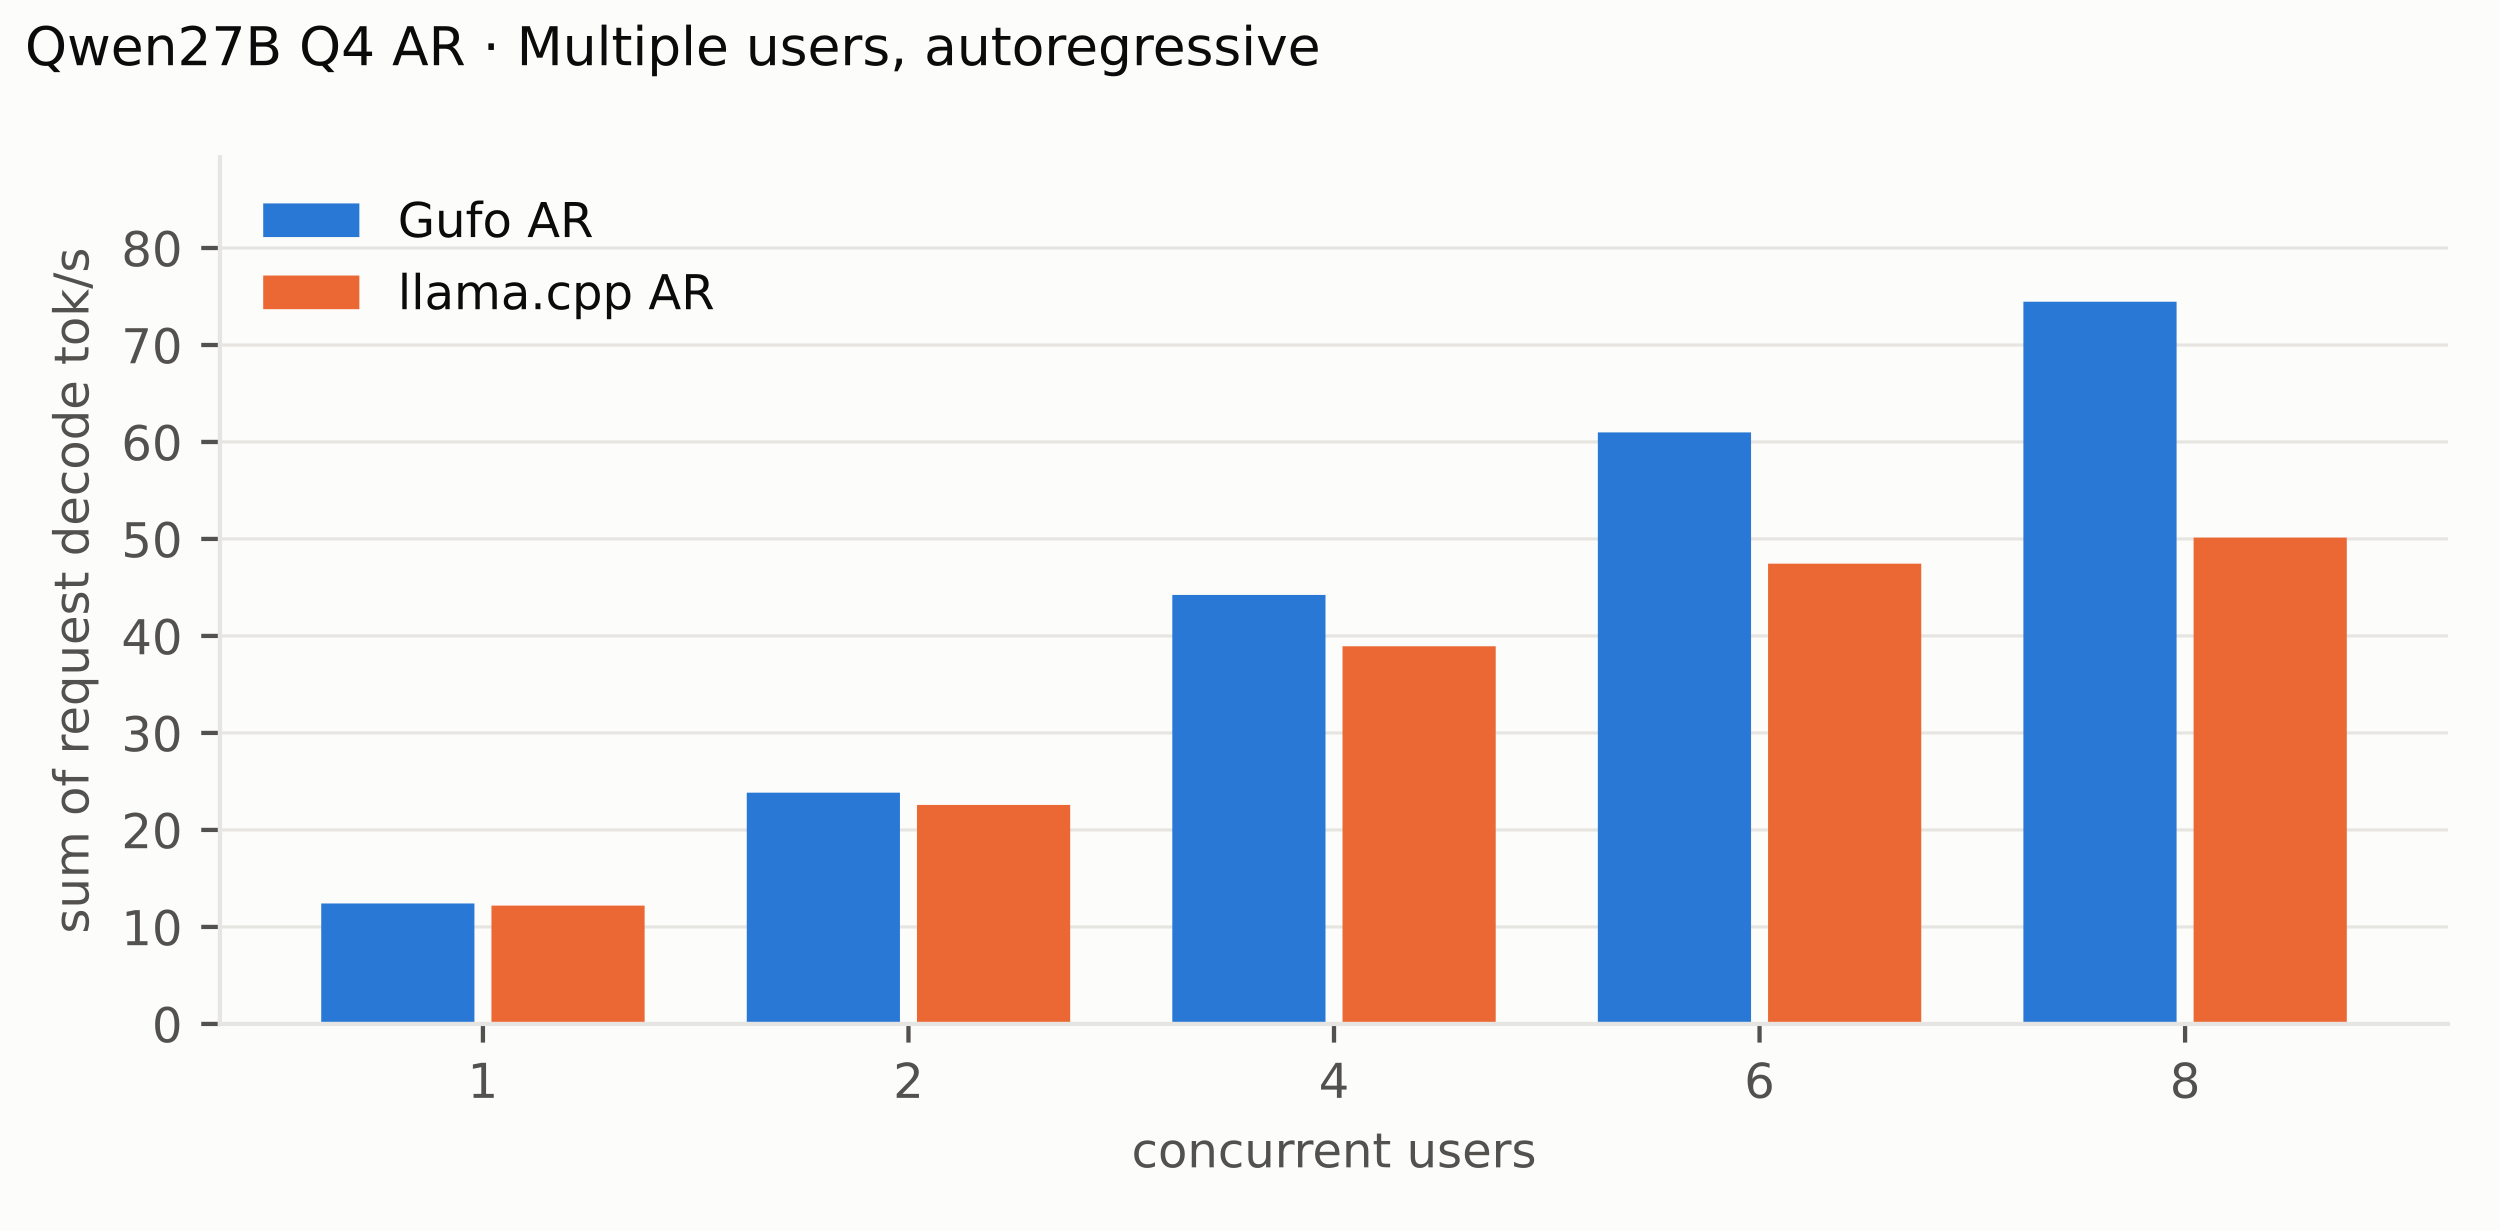
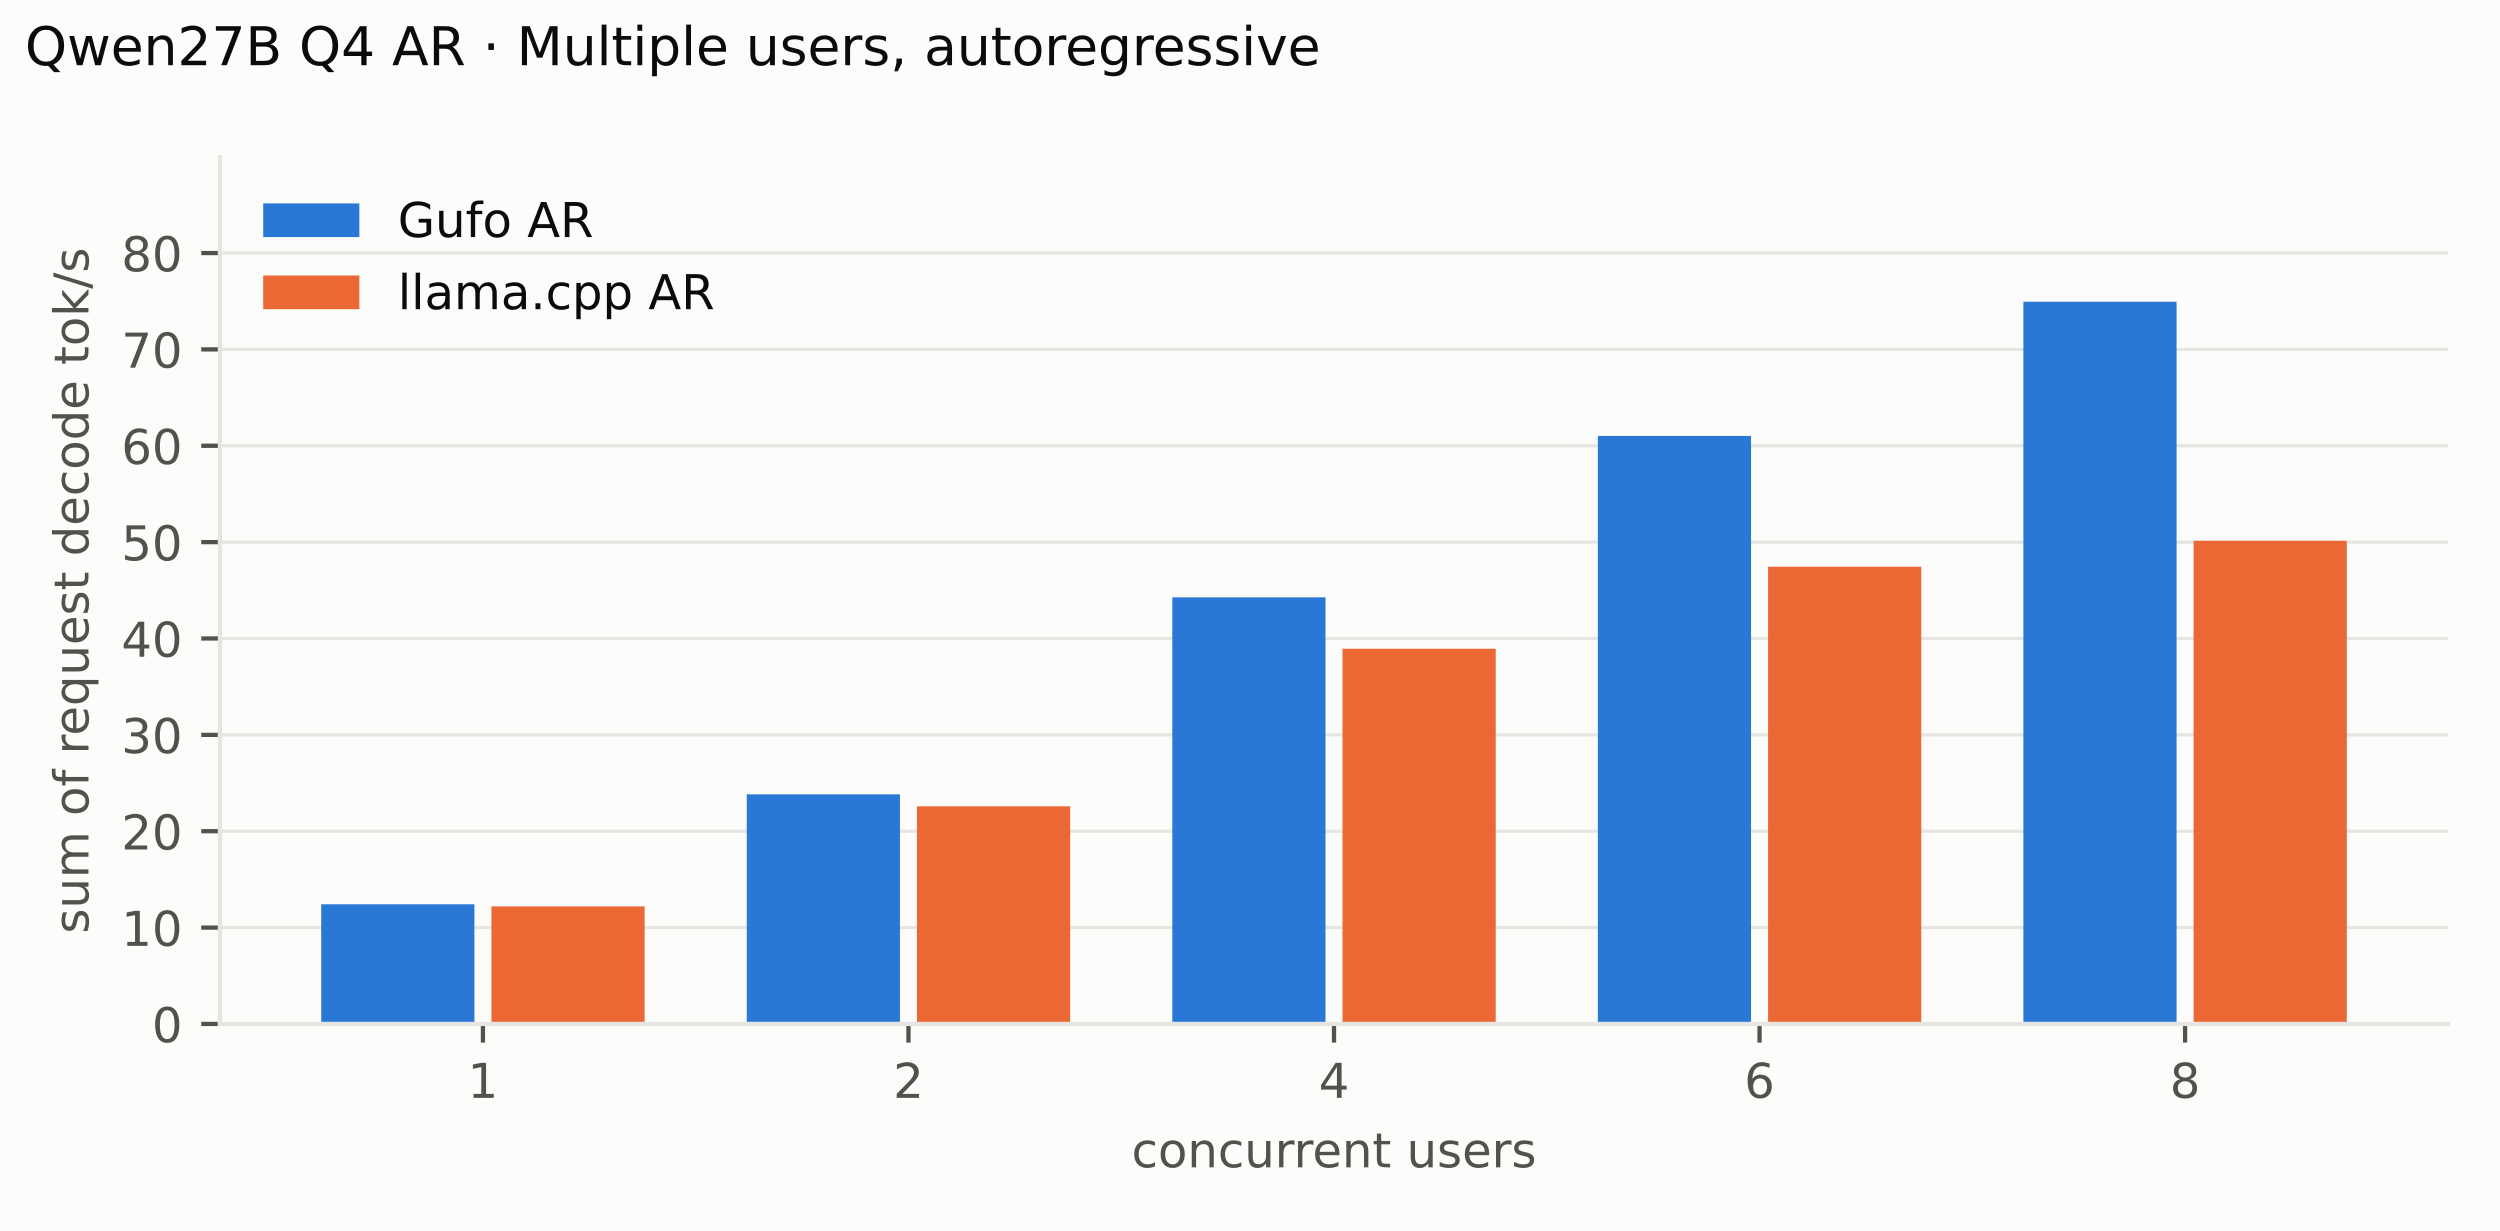
<svg xmlns="http://www.w3.org/2000/svg" xmlns:xlink="http://www.w3.org/1999/xlink" width="468pt" height="230.4pt" viewBox="0 0 468 230.4" version="1.1">
  <defs>
    <style type="text/css">*{stroke-linejoin: round; stroke-linecap: butt}</style>
  </defs>
  <g id="figure_1">
    <g id="patch_1">
      <path d="M 0 230.4 L 468 230.4 L 468 0 L 0 0 z " style="fill: #fcfcfb" />
    </g>
    <g id="axes_1">
      <g id="patch_2">
        <path d="M 41.173 191.68 L 458.28 191.68 L 458.28 29.441 L 41.173 29.441 z " style="fill: #fcfcfb" />
      </g>
      <g id="matplotlib.axis_1">
        <g id="xtick_1">
          <g id="line2d_1">
            <defs>
              <path id="m1ebf051f68" d="M 0 0 L 0 3.5 " style="stroke: #52514e; stroke-width: 0.8" />
            </defs>
            <g>
              <use xlink:href="#m1ebf051f68" x="90.404" y="191.68" style="fill: #52514e; stroke: #52514e; stroke-width: 0.8" />
            </g>
          </g>
          <g id="text_1">
            <text style="font-size: 9px; font-family: 'DejaVu Sans', 'Bitstream Vera Sans', 'Computer Modern Sans Serif', 'Lucida Grande', 'Verdana', 'Geneva', 'Lucid', 'Arial', 'Helvetica', 'Avant Garde', sans-serif; text-anchor: middle; fill: #52514e" x="90.404" y="205.518" transform="rotate(-0 90.40391 205.5179)">1</text>
          </g>
        </g>
        <g id="xtick_2">
          <g id="line2d_2">
            <g>
              <use xlink:href="#m1ebf051f68" x="170.065" y="191.68" style="fill: #52514e; stroke: #52514e; stroke-width: 0.8" />
            </g>
          </g>
          <g id="text_2">
            <text style="font-size: 9px; font-family: 'DejaVu Sans', 'Bitstream Vera Sans', 'Computer Modern Sans Serif', 'Lucida Grande', 'Verdana', 'Geneva', 'Lucid', 'Arial', 'Helvetica', 'Avant Garde', sans-serif; text-anchor: middle; fill: #52514e" x="170.065" y="205.518" transform="rotate(-0 170.0653 205.5179)">2</text>
          </g>
        </g>
        <g id="xtick_3">
          <g id="line2d_3">
            <g>
              <use xlink:href="#m1ebf051f68" x="249.727" y="191.68" style="fill: #52514e; stroke: #52514e; stroke-width: 0.8" />
            </g>
          </g>
          <g id="text_3">
            <text style="font-size: 9px; font-family: 'DejaVu Sans', 'Bitstream Vera Sans', 'Computer Modern Sans Serif', 'Lucida Grande', 'Verdana', 'Geneva', 'Lucid', 'Arial', 'Helvetica', 'Avant Garde', sans-serif; text-anchor: middle; fill: #52514e" x="249.727" y="205.518" transform="rotate(-0 249.7266 205.5179)">4</text>
          </g>
        </g>
        <g id="xtick_4">
          <g id="line2d_4">
            <g>
              <use xlink:href="#m1ebf051f68" x="329.388" y="191.68" style="fill: #52514e; stroke: #52514e; stroke-width: 0.8" />
            </g>
          </g>
          <g id="text_4">
            <text style="font-size: 9px; font-family: 'DejaVu Sans', 'Bitstream Vera Sans', 'Computer Modern Sans Serif', 'Lucida Grande', 'Verdana', 'Geneva', 'Lucid', 'Arial', 'Helvetica', 'Avant Garde', sans-serif; text-anchor: middle; fill: #52514e" x="329.388" y="205.518" transform="rotate(-0 329.3879 205.5179)">6</text>
          </g>
        </g>
        <g id="xtick_5">
          <g id="line2d_5">
            <g>
              <use xlink:href="#m1ebf051f68" x="409.049" y="191.68" style="fill: #52514e; stroke: #52514e; stroke-width: 0.8" />
            </g>
          </g>
          <g id="text_5">
            <text style="font-size: 9px; font-family: 'DejaVu Sans', 'Bitstream Vera Sans', 'Computer Modern Sans Serif', 'Lucida Grande', 'Verdana', 'Geneva', 'Lucid', 'Arial', 'Helvetica', 'Avant Garde', sans-serif; text-anchor: middle; fill: #52514e" x="409.049" y="205.518" transform="rotate(-0 409.0493 205.5179)">8</text>
          </g>
        </g>
        <g id="text_6">
          <text style="font-size: 9px; font-family: 'DejaVu Sans', 'Bitstream Vera Sans', 'Computer Modern Sans Serif', 'Lucida Grande', 'Verdana', 'Geneva', 'Lucid', 'Arial', 'Helvetica', 'Avant Garde', sans-serif; text-anchor: middle; fill: #52514e" x="249.727" y="218.518" transform="rotate(-0 249.7266 218.5179)">concurrent users</text>
        </g>
      </g>
      <g id="matplotlib.axis_2">
        <g id="ytick_1">
          <g id="line2d_6">
            <path d="M 41.173 191.68 L 458.28 191.68 " clip-path="url(#pe38c3ba84f)" style="fill: none; stroke: #e6e5e1; stroke-width: 0.6; stroke-linecap: square" />
          </g>
          <g id="line2d_7">
            <defs>
              <path id="m680e5b1e24" d="M 0 0 L -3.5 0 " style="stroke: #52514e; stroke-width: 0.8" />
            </defs>
            <g>
              <use xlink:href="#m680e5b1e24" x="41.173" y="191.68" style="fill: #52514e; stroke: #52514e; stroke-width: 0.8" />
            </g>
          </g>
          <g id="text_7">
            <text style="font-size: 9px; font-family: 'DejaVu Sans', 'Bitstream Vera Sans', 'Computer Modern Sans Serif', 'Lucida Grande', 'Verdana', 'Geneva', 'Lucid', 'Arial', 'Helvetica', 'Avant Garde', sans-serif; text-anchor: end; fill: #52514e" x="34.173" y="195.099" transform="rotate(-0 34.1732 195.0989)">0</text>
          </g>
        </g>
        <g id="ytick_2">
          <g id="line2d_8">
-             <path d="M 41.173 173.523 L 458.28 173.523 " clip-path="url(#pe38c3ba84f)" style="fill: none; stroke: #e6e5e1; stroke-width: 0.6; stroke-linecap: square" />
+             <path d="M 41.173 173.641 L 458.28 173.641 " clip-path="url(#pe38c3ba84f)" style="fill: none; stroke: #e6e5e1; stroke-width: 0.6; stroke-linecap: square" />
          </g>
          <g id="line2d_9">
            <g>
-               <use xlink:href="#m680e5b1e24" x="41.173" y="173.523" style="fill: #52514e; stroke: #52514e; stroke-width: 0.8" />
+               <use xlink:href="#m680e5b1e24" x="41.173" y="173.641" style="fill: #52514e; stroke: #52514e; stroke-width: 0.8" />
            </g>
          </g>
          <g id="text_8">
-             <text style="font-size: 9px; font-family: 'DejaVu Sans', 'Bitstream Vera Sans', 'Computer Modern Sans Serif', 'Lucida Grande', 'Verdana', 'Geneva', 'Lucid', 'Arial', 'Helvetica', 'Avant Garde', sans-serif; text-anchor: end; fill: #52514e" x="34.173" y="176.942" transform="rotate(-0 34.1732 176.9416)">10</text>
+             <text style="font-size: 9px; font-family: 'DejaVu Sans', 'Bitstream Vera Sans', 'Computer Modern Sans Serif', 'Lucida Grande', 'Verdana', 'Geneva', 'Lucid', 'Arial', 'Helvetica', 'Avant Garde', sans-serif; text-anchor: end; fill: #52514e" x="34.173" y="177.06" transform="rotate(-0 34.1732 177.0603)">10</text>
          </g>
        </g>
        <g id="ytick_3">
          <g id="line2d_10">
-             <path d="M 41.173 155.365 L 458.28 155.365 " clip-path="url(#pe38c3ba84f)" style="fill: none; stroke: #e6e5e1; stroke-width: 0.6; stroke-linecap: square" />
+             <path d="M 41.173 155.603 L 458.28 155.603 " clip-path="url(#pe38c3ba84f)" style="fill: none; stroke: #e6e5e1; stroke-width: 0.6; stroke-linecap: square" />
          </g>
          <g id="line2d_11">
            <g>
-               <use xlink:href="#m680e5b1e24" x="41.173" y="155.365" style="fill: #52514e; stroke: #52514e; stroke-width: 0.8" />
+               <use xlink:href="#m680e5b1e24" x="41.173" y="155.603" style="fill: #52514e; stroke: #52514e; stroke-width: 0.8" />
            </g>
          </g>
          <g id="text_9">
-             <text style="font-size: 9px; font-family: 'DejaVu Sans', 'Bitstream Vera Sans', 'Computer Modern Sans Serif', 'Lucida Grande', 'Verdana', 'Geneva', 'Lucid', 'Arial', 'Helvetica', 'Avant Garde', sans-serif; text-anchor: end; fill: #52514e" x="34.173" y="158.784" transform="rotate(-0 34.1732 158.7843)">20</text>
+             <text style="font-size: 9px; font-family: 'DejaVu Sans', 'Bitstream Vera Sans', 'Computer Modern Sans Serif', 'Lucida Grande', 'Verdana', 'Geneva', 'Lucid', 'Arial', 'Helvetica', 'Avant Garde', sans-serif; text-anchor: end; fill: #52514e" x="34.173" y="159.022" transform="rotate(-0 34.1732 159.0217)">20</text>
          </g>
        </g>
        <g id="ytick_4">
          <g id="line2d_12">
-             <path d="M 41.173 137.208 L 458.28 137.208 " clip-path="url(#pe38c3ba84f)" style="fill: none; stroke: #e6e5e1; stroke-width: 0.6; stroke-linecap: square" />
+             <path d="M 41.173 137.564 L 458.28 137.564 " clip-path="url(#pe38c3ba84f)" style="fill: none; stroke: #e6e5e1; stroke-width: 0.6; stroke-linecap: square" />
          </g>
          <g id="line2d_13">
            <g>
-               <use xlink:href="#m680e5b1e24" x="41.173" y="137.208" style="fill: #52514e; stroke: #52514e; stroke-width: 0.8" />
+               <use xlink:href="#m680e5b1e24" x="41.173" y="137.564" style="fill: #52514e; stroke: #52514e; stroke-width: 0.8" />
            </g>
          </g>
          <g id="text_10">
-             <text style="font-size: 9px; font-family: 'DejaVu Sans', 'Bitstream Vera Sans', 'Computer Modern Sans Serif', 'Lucida Grande', 'Verdana', 'Geneva', 'Lucid', 'Arial', 'Helvetica', 'Avant Garde', sans-serif; text-anchor: end; fill: #52514e" x="34.173" y="140.627" transform="rotate(-0 34.1732 140.627)">30</text>
+             <text style="font-size: 9px; font-family: 'DejaVu Sans', 'Bitstream Vera Sans', 'Computer Modern Sans Serif', 'Lucida Grande', 'Verdana', 'Geneva', 'Lucid', 'Arial', 'Helvetica', 'Avant Garde', sans-serif; text-anchor: end; fill: #52514e" x="34.173" y="140.983" transform="rotate(-0 34.1732 140.9831)">30</text>
          </g>
        </g>
        <g id="ytick_5">
          <g id="line2d_14">
-             <path d="M 41.173 119.051 L 458.28 119.051 " clip-path="url(#pe38c3ba84f)" style="fill: none; stroke: #e6e5e1; stroke-width: 0.6; stroke-linecap: square" />
+             <path d="M 41.173 119.526 L 458.28 119.526 " clip-path="url(#pe38c3ba84f)" style="fill: none; stroke: #e6e5e1; stroke-width: 0.6; stroke-linecap: square" />
          </g>
          <g id="line2d_15">
            <g>
-               <use xlink:href="#m680e5b1e24" x="41.173" y="119.051" style="fill: #52514e; stroke: #52514e; stroke-width: 0.8" />
+               <use xlink:href="#m680e5b1e24" x="41.173" y="119.526" style="fill: #52514e; stroke: #52514e; stroke-width: 0.8" />
            </g>
          </g>
          <g id="text_11">
-             <text style="font-size: 9px; font-family: 'DejaVu Sans', 'Bitstream Vera Sans', 'Computer Modern Sans Serif', 'Lucida Grande', 'Verdana', 'Geneva', 'Lucid', 'Arial', 'Helvetica', 'Avant Garde', sans-serif; text-anchor: end; fill: #52514e" x="34.173" y="122.47" transform="rotate(-0 34.1732 122.4697)">40</text>
+             <text style="font-size: 9px; font-family: 'DejaVu Sans', 'Bitstream Vera Sans', 'Computer Modern Sans Serif', 'Lucida Grande', 'Verdana', 'Geneva', 'Lucid', 'Arial', 'Helvetica', 'Avant Garde', sans-serif; text-anchor: end; fill: #52514e" x="34.173" y="122.945" transform="rotate(-0 34.1732 122.9445)">40</text>
          </g>
        </g>
        <g id="ytick_6">
          <g id="line2d_16">
-             <path d="M 41.173 100.893 L 458.28 100.893 " clip-path="url(#pe38c3ba84f)" style="fill: none; stroke: #e6e5e1; stroke-width: 0.6; stroke-linecap: square" />
+             <path d="M 41.173 101.487 L 458.28 101.487 " clip-path="url(#pe38c3ba84f)" style="fill: none; stroke: #e6e5e1; stroke-width: 0.6; stroke-linecap: square" />
          </g>
          <g id="line2d_17">
            <g>
-               <use xlink:href="#m680e5b1e24" x="41.173" y="100.893" style="fill: #52514e; stroke: #52514e; stroke-width: 0.8" />
+               <use xlink:href="#m680e5b1e24" x="41.173" y="101.487" style="fill: #52514e; stroke: #52514e; stroke-width: 0.8" />
            </g>
          </g>
          <g id="text_12">
-             <text style="font-size: 9px; font-family: 'DejaVu Sans', 'Bitstream Vera Sans', 'Computer Modern Sans Serif', 'Lucida Grande', 'Verdana', 'Geneva', 'Lucid', 'Arial', 'Helvetica', 'Avant Garde', sans-serif; text-anchor: end; fill: #52514e" x="34.173" y="104.312" transform="rotate(-0 34.1732 104.3124)">50</text>
+             <text style="font-size: 9px; font-family: 'DejaVu Sans', 'Bitstream Vera Sans', 'Computer Modern Sans Serif', 'Lucida Grande', 'Verdana', 'Geneva', 'Lucid', 'Arial', 'Helvetica', 'Avant Garde', sans-serif; text-anchor: end; fill: #52514e" x="34.173" y="104.906" transform="rotate(-0 34.1732 104.9059)">50</text>
          </g>
        </g>
        <g id="ytick_7">
          <g id="line2d_18">
-             <path d="M 41.173 82.736 L 458.28 82.736 " clip-path="url(#pe38c3ba84f)" style="fill: none; stroke: #e6e5e1; stroke-width: 0.6; stroke-linecap: square" />
+             <path d="M 41.173 83.448 L 458.28 83.448 " clip-path="url(#pe38c3ba84f)" style="fill: none; stroke: #e6e5e1; stroke-width: 0.6; stroke-linecap: square" />
          </g>
          <g id="line2d_19">
            <g>
-               <use xlink:href="#m680e5b1e24" x="41.173" y="82.736" style="fill: #52514e; stroke: #52514e; stroke-width: 0.8" />
+               <use xlink:href="#m680e5b1e24" x="41.173" y="83.448" style="fill: #52514e; stroke: #52514e; stroke-width: 0.8" />
            </g>
          </g>
          <g id="text_13">
-             <text style="font-size: 9px; font-family: 'DejaVu Sans', 'Bitstream Vera Sans', 'Computer Modern Sans Serif', 'Lucida Grande', 'Verdana', 'Geneva', 'Lucid', 'Arial', 'Helvetica', 'Avant Garde', sans-serif; text-anchor: end; fill: #52514e" x="34.173" y="86.155" transform="rotate(-0 34.1732 86.15507)">60</text>
+             <text style="font-size: 9px; font-family: 'DejaVu Sans', 'Bitstream Vera Sans', 'Computer Modern Sans Serif', 'Lucida Grande', 'Verdana', 'Geneva', 'Lucid', 'Arial', 'Helvetica', 'Avant Garde', sans-serif; text-anchor: end; fill: #52514e" x="34.173" y="86.867" transform="rotate(-0 34.1732 86.86731)">60</text>
          </g>
        </g>
        <g id="ytick_8">
          <g id="line2d_20">
-             <path d="M 41.173 64.579 L 458.28 64.579 " clip-path="url(#pe38c3ba84f)" style="fill: none; stroke: #e6e5e1; stroke-width: 0.6; stroke-linecap: square" />
+             <path d="M 41.173 65.41 L 458.28 65.41 " clip-path="url(#pe38c3ba84f)" style="fill: none; stroke: #e6e5e1; stroke-width: 0.6; stroke-linecap: square" />
          </g>
          <g id="line2d_21">
            <g>
-               <use xlink:href="#m680e5b1e24" x="41.173" y="64.579" style="fill: #52514e; stroke: #52514e; stroke-width: 0.8" />
+               <use xlink:href="#m680e5b1e24" x="41.173" y="65.41" style="fill: #52514e; stroke: #52514e; stroke-width: 0.8" />
            </g>
          </g>
          <g id="text_14">
-             <text style="font-size: 9px; font-family: 'DejaVu Sans', 'Bitstream Vera Sans', 'Computer Modern Sans Serif', 'Lucida Grande', 'Verdana', 'Geneva', 'Lucid', 'Arial', 'Helvetica', 'Avant Garde', sans-serif; text-anchor: end; fill: #52514e" x="34.173" y="67.998" transform="rotate(-0 34.1732 67.99776)">70</text>
+             <text style="font-size: 9px; font-family: 'DejaVu Sans', 'Bitstream Vera Sans', 'Computer Modern Sans Serif', 'Lucida Grande', 'Verdana', 'Geneva', 'Lucid', 'Arial', 'Helvetica', 'Avant Garde', sans-serif; text-anchor: end; fill: #52514e" x="34.173" y="68.829" transform="rotate(-0 34.1732 68.82871)">70</text>
          </g>
        </g>
        <g id="ytick_9">
          <g id="line2d_22">
-             <path d="M 41.173 46.422 L 458.28 46.422 " clip-path="url(#pe38c3ba84f)" style="fill: none; stroke: #e6e5e1; stroke-width: 0.6; stroke-linecap: square" />
+             <path d="M 41.173 47.371 L 458.28 47.371 " clip-path="url(#pe38c3ba84f)" style="fill: none; stroke: #e6e5e1; stroke-width: 0.6; stroke-linecap: square" />
          </g>
          <g id="line2d_23">
            <g>
-               <use xlink:href="#m680e5b1e24" x="41.173" y="46.422" style="fill: #52514e; stroke: #52514e; stroke-width: 0.8" />
+               <use xlink:href="#m680e5b1e24" x="41.173" y="47.371" style="fill: #52514e; stroke: #52514e; stroke-width: 0.8" />
            </g>
          </g>
          <g id="text_15">
-             <text style="font-size: 9px; font-family: 'DejaVu Sans', 'Bitstream Vera Sans', 'Computer Modern Sans Serif', 'Lucida Grande', 'Verdana', 'Geneva', 'Lucid', 'Arial', 'Helvetica', 'Avant Garde', sans-serif; text-anchor: end; fill: #52514e" x="34.173" y="49.84" transform="rotate(-0 34.1732 49.84045)">80</text>
+             <text style="font-size: 9px; font-family: 'DejaVu Sans', 'Bitstream Vera Sans', 'Computer Modern Sans Serif', 'Lucida Grande', 'Verdana', 'Geneva', 'Lucid', 'Arial', 'Helvetica', 'Avant Garde', sans-serif; text-anchor: end; fill: #52514e" x="34.173" y="50.79" transform="rotate(-0 34.1732 50.7901)">80</text>
          </g>
        </g>
        <g id="text_16">
          <text style="font-size: 9px; font-family: 'DejaVu Sans', 'Bitstream Vera Sans', 'Computer Modern Sans Serif', 'Lucida Grande', 'Verdana', 'Geneva', 'Lucid', 'Arial', 'Helvetica', 'Avant Garde', sans-serif; text-anchor: middle; fill: #52514e" x="16.559" y="110.56" transform="rotate(-90 16.55859 110.5604)">sum of request decode tok/s</text>
        </g>
      </g>
      <g id="patch_3">
-         <path d="M 60.133 191.68 L 88.811 191.68 L 88.811 169.129 L 60.133 169.129 z " clip-path="url(#pe38c3ba84f)" style="fill: #2a78d6" />
+         <path d="M 60.133 191.68 L 88.811 191.68 L 88.811 169.276 L 60.133 169.276 z " clip-path="url(#pe38c3ba84f)" style="fill: #2a78d6" />
      </g>
      <g id="patch_4">
-         <path d="M 139.794 191.68 L 168.472 191.68 L 168.472 148.393 L 139.794 148.393 z " clip-path="url(#pe38c3ba84f)" style="fill: #2a78d6" />
+         <path d="M 139.794 191.68 L 168.472 191.68 L 168.472 148.694 L 139.794 148.694 z " clip-path="url(#pe38c3ba84f)" style="fill: #2a78d6" />
      </g>
      <g id="patch_5">
-         <path d="M 219.455 191.68 L 248.133 191.68 L 248.133 111.37 L 219.455 111.37 z " clip-path="url(#pe38c3ba84f)" style="fill: #2a78d6" />
+         <path d="M 219.455 191.68 L 248.133 191.68 L 248.133 111.823 L 219.455 111.823 z " clip-path="url(#pe38c3ba84f)" style="fill: #2a78d6" />
      </g>
      <g id="patch_6">
-         <path d="M 299.117 191.68 L 327.795 191.68 L 327.795 80.939 L 299.117 80.939 z " clip-path="url(#pe38c3ba84f)" style="fill: #2a78d6" />
+         <path d="M 299.117 191.68 L 327.795 191.68 L 327.795 81.608 L 299.117 81.608 z " clip-path="url(#pe38c3ba84f)" style="fill: #2a78d6" />
      </g>
      <g id="patch_7">
        <path d="M 378.778 191.68 L 407.456 191.68 L 407.456 56.481 L 378.778 56.481 z " clip-path="url(#pe38c3ba84f)" style="fill: #2a78d6" />
      </g>
      <g id="patch_8">
-         <path d="M 91.997 191.68 L 120.675 191.68 L 120.675 169.528 L 91.997 169.528 z " clip-path="url(#pe38c3ba84f)" style="fill: #eb6834" />
+         <path d="M 91.997 191.68 L 120.675 191.68 L 120.675 169.673 L 91.997 169.673 z " clip-path="url(#pe38c3ba84f)" style="fill: #eb6834" />
      </g>
      <g id="patch_9">
-         <path d="M 171.658 191.68 L 200.337 191.68 L 200.337 150.681 L 171.658 150.681 z " clip-path="url(#pe38c3ba84f)" style="fill: #eb6834" />
+         <path d="M 171.658 191.68 L 200.337 191.68 L 200.337 150.949 L 171.658 150.949 z " clip-path="url(#pe38c3ba84f)" style="fill: #eb6834" />
      </g>
      <g id="patch_10">
-         <path d="M 251.32 191.68 L 279.998 191.68 L 279.998 120.975 L 251.32 120.975 z " clip-path="url(#pe38c3ba84f)" style="fill: #eb6834" />
+         <path d="M 251.32 191.68 L 279.998 191.68 L 279.998 121.438 L 251.32 121.438 z " clip-path="url(#pe38c3ba84f)" style="fill: #eb6834" />
      </g>
      <g id="patch_11">
-         <path d="M 330.981 191.68 L 359.659 191.68 L 359.659 105.524 L 330.981 105.524 z " clip-path="url(#pe38c3ba84f)" style="fill: #eb6834" />
+         <path d="M 330.981 191.68 L 359.659 191.68 L 359.659 106.087 L 330.981 106.087 z " clip-path="url(#pe38c3ba84f)" style="fill: #eb6834" />
      </g>
      <g id="patch_12">
-         <path d="M 410.643 191.68 L 439.321 191.68 L 439.321 100.639 L 410.643 100.639 z " clip-path="url(#pe38c3ba84f)" style="fill: #eb6834" />
+         <path d="M 410.643 191.68 L 439.321 191.68 L 439.321 101.234 L 410.643 101.234 z " clip-path="url(#pe38c3ba84f)" style="fill: #eb6834" />
      </g>
      <g id="patch_13">
        <path d="M 41.173 191.68 L 41.173 29.441 " style="fill: none; stroke: #e6e5e1; stroke-width: 0.8; stroke-linejoin: miter; stroke-linecap: square" />
      </g>
      <g id="patch_14">
        <path d="M 41.173 191.68 L 458.28 191.68 " style="fill: none; stroke: #e6e5e1; stroke-width: 0.8; stroke-linejoin: miter; stroke-linecap: square" />
      </g>
      <g id="legend_1">
        <g id="patch_15">
          <path d="M 49.273 44.379 L 67.273 44.379 L 67.273 38.079 L 49.273 38.079 z " style="fill: #2a78d6" />
        </g>
        <g id="text_17">
          <text style="font-size: 9px; font-family: 'DejaVu Sans', 'Bitstream Vera Sans', 'Computer Modern Sans Serif', 'Lucida Grande', 'Verdana', 'Geneva', 'Lucid', 'Arial', 'Helvetica', 'Avant Garde', sans-serif; text-anchor: start; fill: #0b0b0b" x="74.473" y="44.379" transform="rotate(-0 74.4732 44.37938)">Gufo AR</text>
        </g>
        <g id="patch_16">
          <path d="M 49.273 57.88 L 67.273 57.88 L 67.273 51.58 L 49.273 51.58 z " style="fill: #eb6834" />
        </g>
        <g id="text_18">
          <text style="font-size: 9px; font-family: 'DejaVu Sans', 'Bitstream Vera Sans', 'Computer Modern Sans Serif', 'Lucida Grande', 'Verdana', 'Geneva', 'Lucid', 'Arial', 'Helvetica', 'Avant Garde', sans-serif; text-anchor: start; fill: #0b0b0b" x="74.473" y="57.88" transform="rotate(-0 74.4732 57.88008)">llama.cpp AR</text>
        </g>
      </g>
    </g>
    <g id="text_19">
      <text style="font-size: 10px; font-family: 'DejaVu Sans', 'Bitstream Vera Sans', 'Computer Modern Sans Serif', 'Lucida Grande', 'Verdana', 'Geneva', 'Lucid', 'Arial', 'Helvetica', 'Avant Garde', sans-serif; text-anchor: start; fill: #0b0b0b" x="4.68" y="12.206" transform="rotate(-0 4.68 12.20644)">Qwen27B Q4 AR · Multiple users, autoregressive</text>
    </g>
  </g>
  <defs>
    <clipPath id="pe38c3ba84f">
      <rect x="41.173" y="29.441" width="417.107" height="162.239" />
    </clipPath>
  </defs>
</svg>
